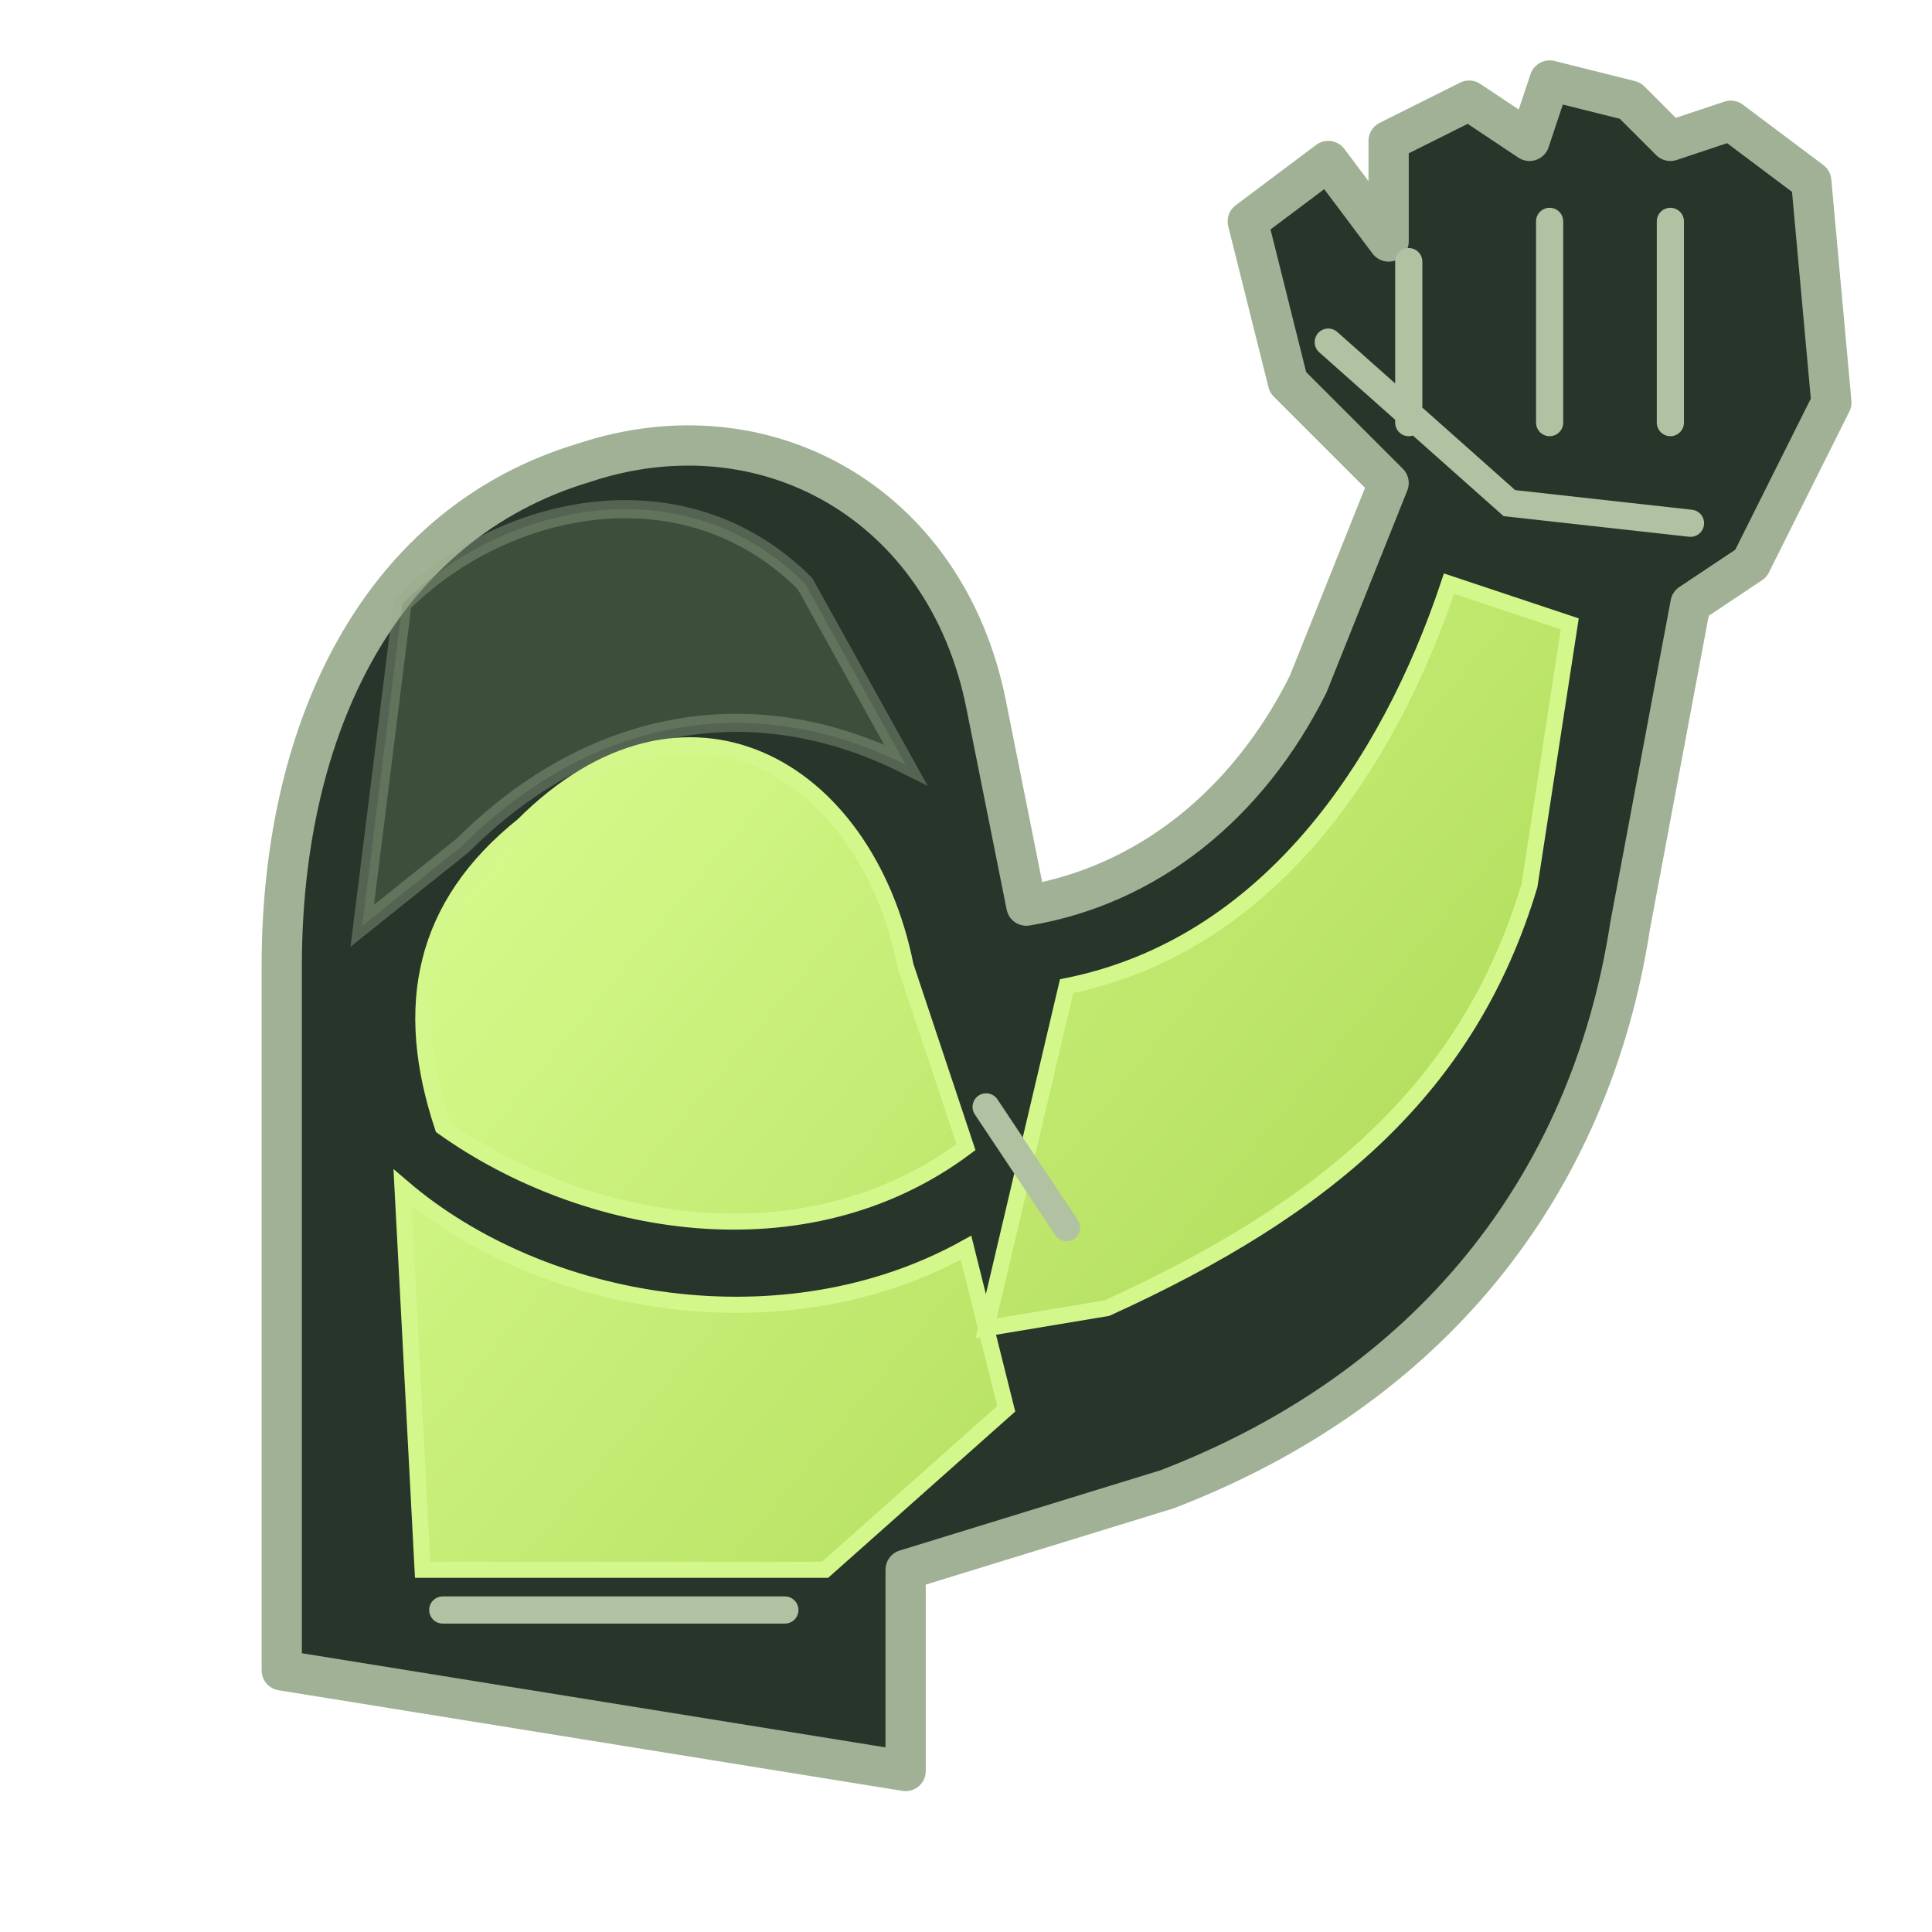
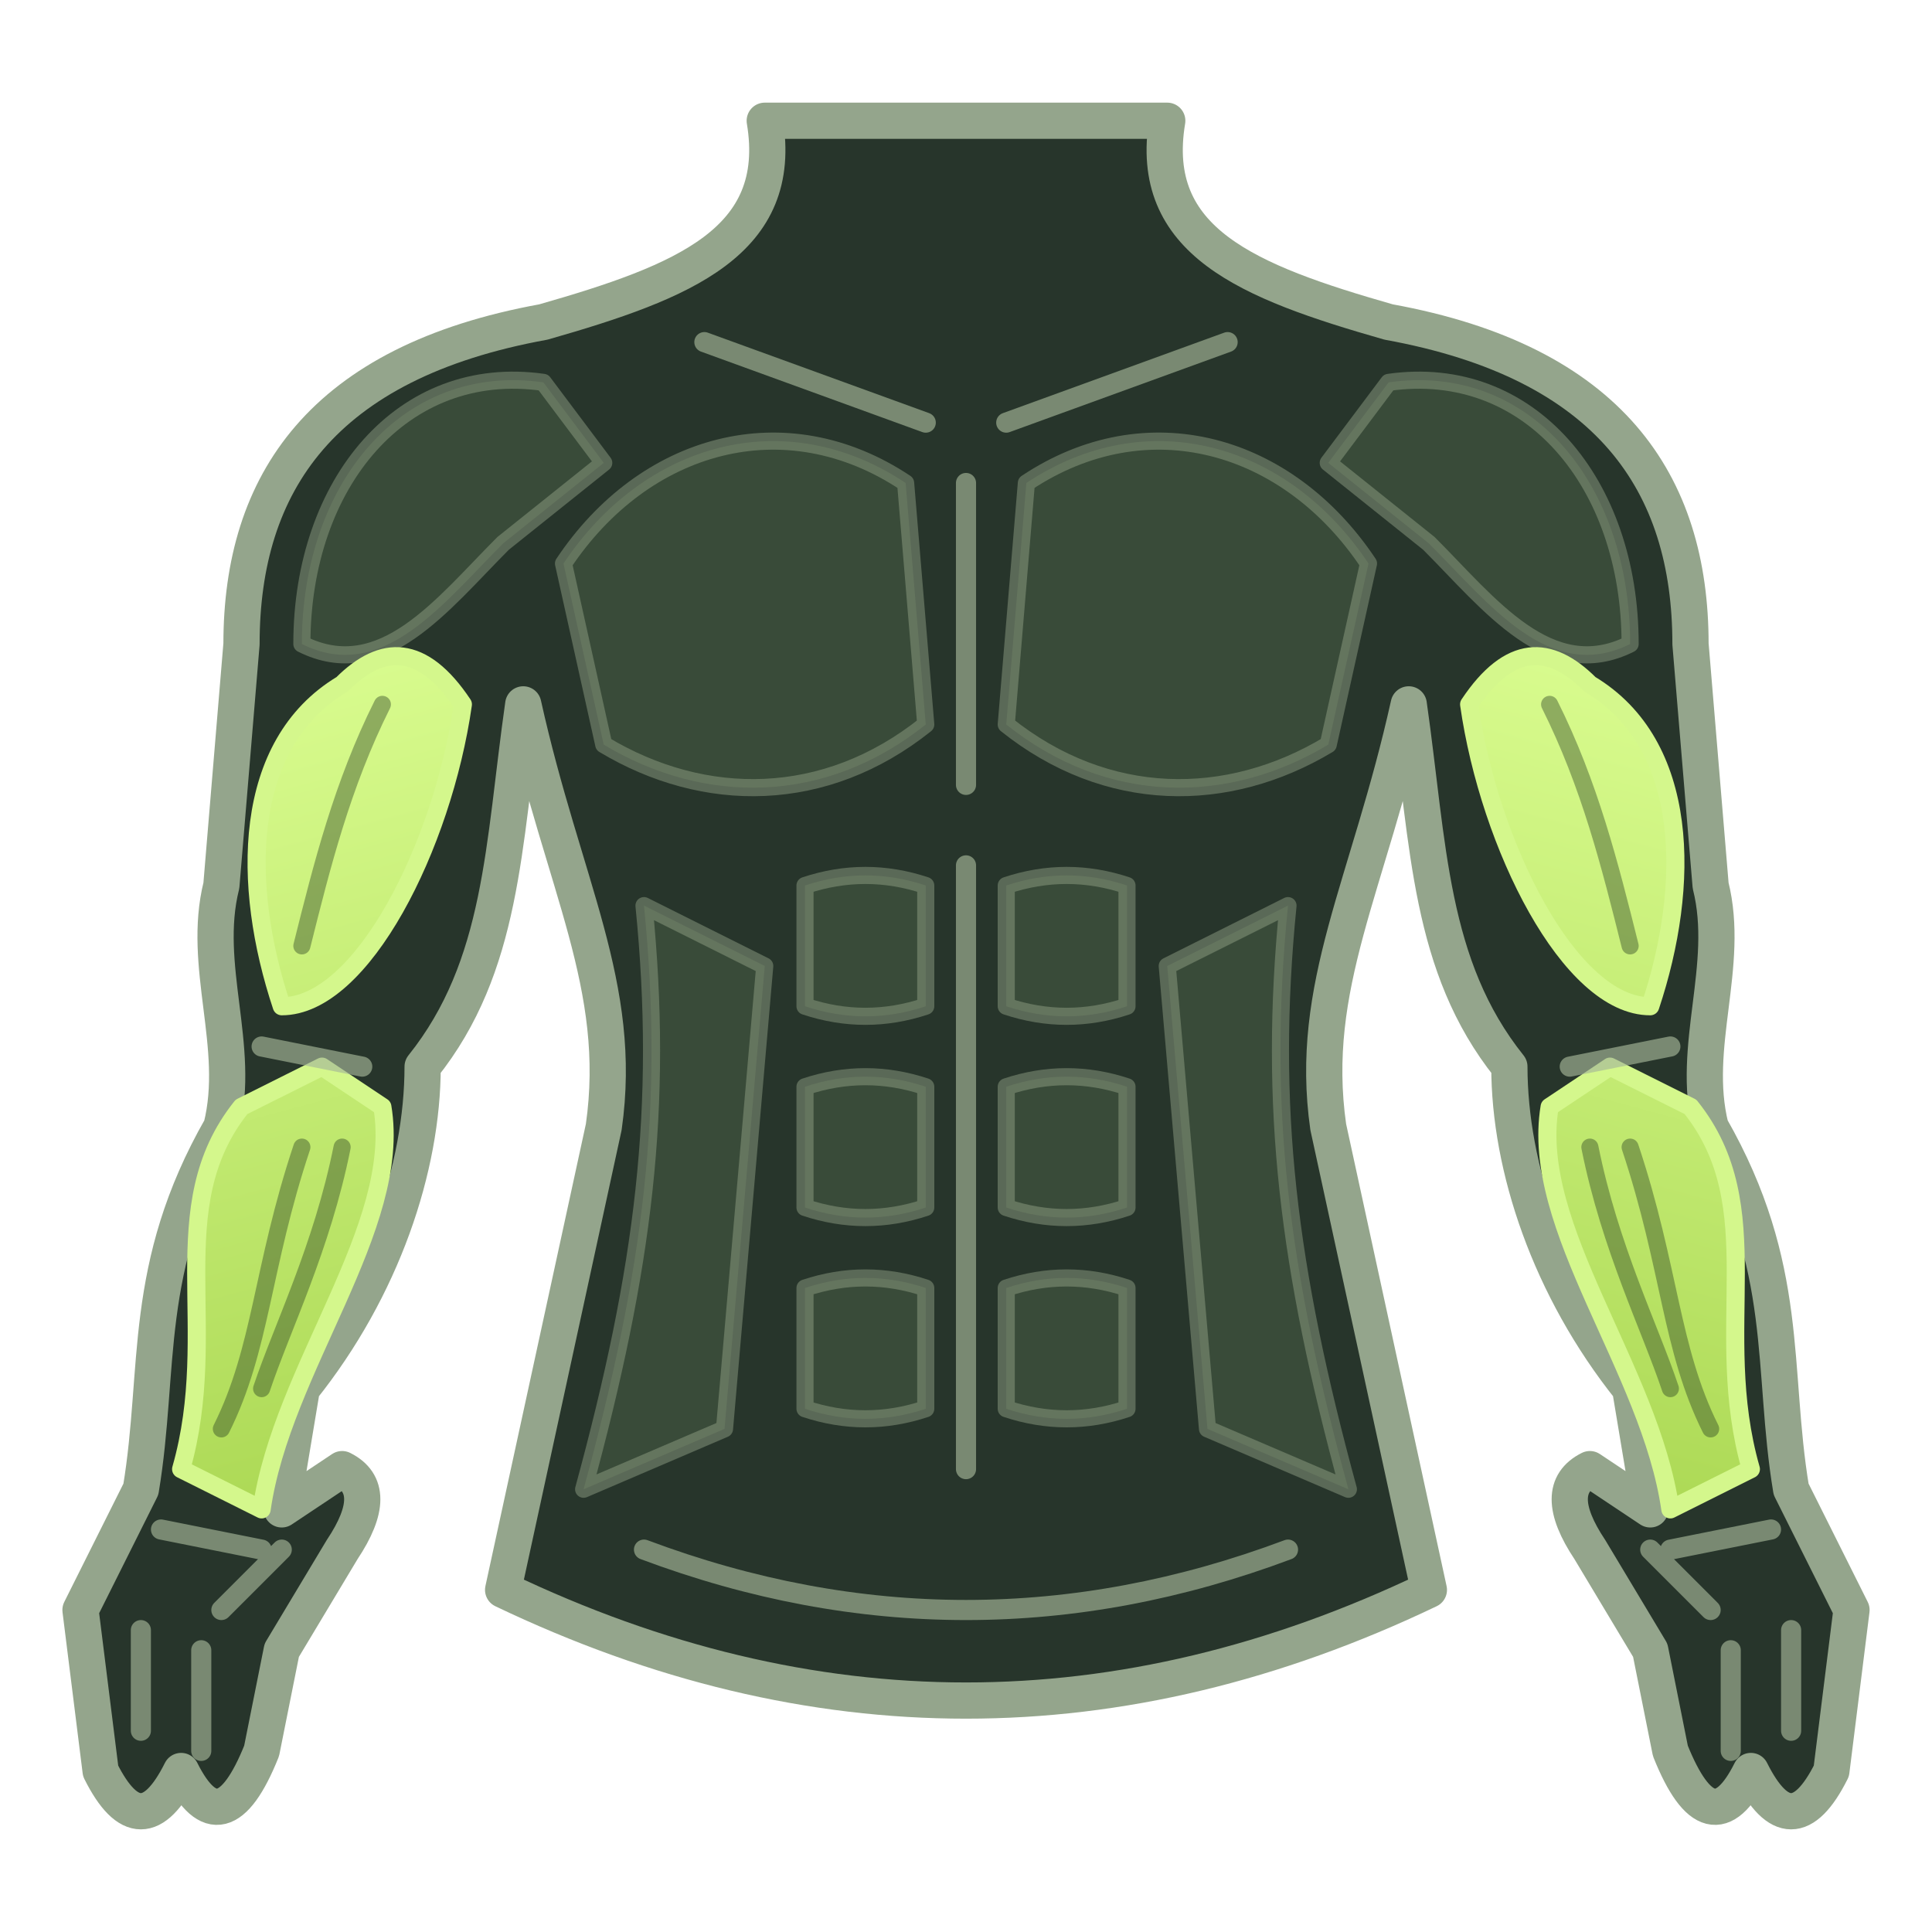
<svg xmlns="http://www.w3.org/2000/svg" viewBox="0 0 96 96" fill="none">
  <defs>
-     <clipPath id="arms-body">
-       <path d="M14 83V48c0-12 5-22 15-25 9-3 18 2 20 12l2 10c6-1 11-5 14-11l4-10-5-5-2-8 4-3 3 4V7l4-2 3 2 1-3 4 1 2 2 3-1 4 3 1 11-4 8-3 2-3 16c-2 13-10 23-23 28l-13 4v10Z" />
-     </clipPath>
-     <linearGradient id="arms-highlight" x1="20" y1="30" x2="78" y2="78" gradientUnits="userSpaceOnUse">
+     <linearGradient id="arms-highlight" x1="12" y1="30" x2="25" y2="78" gradientUnits="userSpaceOnUse">
      <stop stop-color="#ddff94" />
      <stop offset="1" stop-color="#a6d44d" />
    </linearGradient>
  </defs>
-   <path d="M14 83V48c0-12 5-22 15-25 9-3 18 2 20 12l2 10c6-1 11-5 14-11l4-10-5-5-2-8 4-3 3 4V7l4-2 3 2 1-3 4 1 2 2 3-1 4 3 1 11-4 8-3 2-3 16c-2 13-10 23-23 28l-13 4v10Z" fill="#27352b" stroke="#a0b195" stroke-width="2" stroke-linejoin="round" />
-   <g clip-path="url(#arms-body)">
-     <g fill="#667f5a" fill-opacity=".35" stroke="#9aaa8d" stroke-opacity=".4" stroke-width=".9">
-       <path d="M20 30c5-5 14-7 20-1l5 9c-8-4-16-2-22 4l-5 4Z" />
-     </g>
-     <g fill="url(#arms-highlight)" stroke="#d4f78c" stroke-width=".8">
-       <path d="M26 41c8-8 17-3 19 7l3 9c-8 6-19 4-26-1-2-6-1-11 4-15Z" />
-       <path d="M20 59c7 6 19 8 28 3l2 8-9 8H21Z" />
-       <path d="M53 49c10-2 16-11 19-20l6 2-2 13c-3 10-10 16-21 21l-6 1Z" />
-     </g>
-     <g stroke="#b1c2a2" stroke-width="1.35" stroke-linecap="round">
-       <path d="M70 13v8m7-10v10m6-10v10M66 17l9 8 9 1M49 55l4 6M22 80h17" />
-     </g>
+   <path d="M38 6H58C57 12 62 14 69 16C80 18 84 24 84 32L85 44C86 48 84 52 85 56C89 63 88 68 89 74L92 80L91 88Q89 92 87 88Q85 92 83 87L82 82L79 77Q77 74 79 73L82 75L81 69C77 64 75 58 75 53C71 48 71 42 70 35C68 44 65 49 66 56L71 79Q48 90 25 79L30 56C31 49 28 44 26 35C25 42 25 48 21 53C21 58 19 64 15 69L14 75L17 73Q19 74 17 77L14 82L13 87Q11 92 9 88Q7 92 5 88L4 80L7 74C8 68 7 63 11 56C12 52 10 48 11 44L12 32C12 24 16 18 27 16C34 14 39 12 38 6Z" fill="#27352b" stroke="#94a58c" stroke-width="1.8" stroke-linejoin="round" />
+   <g fill="#667f5a" fill-opacity=".3" stroke="#9aaa8d" stroke-opacity=".45" stroke-width=".85" stroke-linejoin="round">
+     <path d="M27 19C20 18 15 24 15 32C19 34 22 30 25 27L30 23Z" />
+     <path d="M27 19C20 18 15 24 15 32C19 34 22 30 25 27L30 23Z" transform="translate(96 0) scale(-1 1)" />
+     <path d="M45 24C39 20 32 22 28 28L30 37C35 40 41 40 46 36Z" />
+     <path d="M45 24C39 20 32 22 28 28L30 37C35 40 41 40 46 36Z" transform="translate(96 0) scale(-1 1)" />
+     <path d="M32 45C33 55 32 63 29 74L36 71L38 48Z" />
+     <path d="M32 45C33 55 32 63 29 74L36 71L38 48Z" transform="translate(96 0) scale(-1 1)" />
+     <path d="M40 44Q43 43 46 44V50Q43 51 40 50Z" />
+     <path d="M40 44Q43 43 46 44V50Q43 51 40 50Z" transform="translate(96 0) scale(-1 1)" />
+     <path d="M40 54Q43 53 46 54V60Q43 61 40 60Z" />
+     <path d="M40 54Q43 53 46 54V60Q43 61 40 60Z" transform="translate(96 0) scale(-1 1)" />
+     <path d="M40 64Q43 63 46 64V70Q43 71 40 70Z" />
+     <path d="M40 64Q43 63 46 64V70Q43 71 40 70Z" transform="translate(96 0) scale(-1 1)" />
+   </g>
+   <g fill="url(#arms-highlight)" stroke="#d4f78c" stroke-width=".9" stroke-linejoin="round">
+     <path d="M17 34C12 37 12 44 14 50C18 50 22 42 23 35C21 32 19 32 17 34Z" />
+     <path d="M17 34C12 37 12 44 14 50C18 50 22 42 23 35C21 32 19 32 17 34Z" transform="translate(96 0) scale(-1 1)" />
+     <path d="M12 55C8 60 11 66 9 73L13 75C14 68 20 61 19 55L16 53Z" />
+     <path d="M12 55C8 60 11 66 9 73L13 75C14 68 20 61 19 55L16 53Z" transform="translate(96 0) scale(-1 1)" />
+   </g>
+   <g stroke="#a4b798" stroke-opacity=".65" stroke-width="1" stroke-linecap="round" stroke-linejoin="round">
+     <path d="M35 17L46 21M61 17L50 21M48 24V39M48 43V73M32 77Q48 83 64 77" />
+     <path d="M13 52L18 53M8 76L13 77M7 81V86M10 82V87M14 77L11 80" />
+     <path d="M13 52L18 53M8 76L13 77M7 81V86M10 82V87M14 77L11 80" transform="translate(96 0) scale(-1 1)" />
+   </g>
+   <g stroke="#243b20" stroke-opacity=".4" stroke-width=".85" stroke-linecap="round">
+     <path d="M19 35C17 39 16 43 15 47M15 57C13 63 13 67 11 71M17 57C16 62 14 66 13 69" />
+     <path d="M19 35C17 39 16 43 15 47M15 57C13 63 13 67 11 71M17 57C16 62 14 66 13 69" transform="translate(96 0) scale(-1 1)" />
  </g>
</svg>
